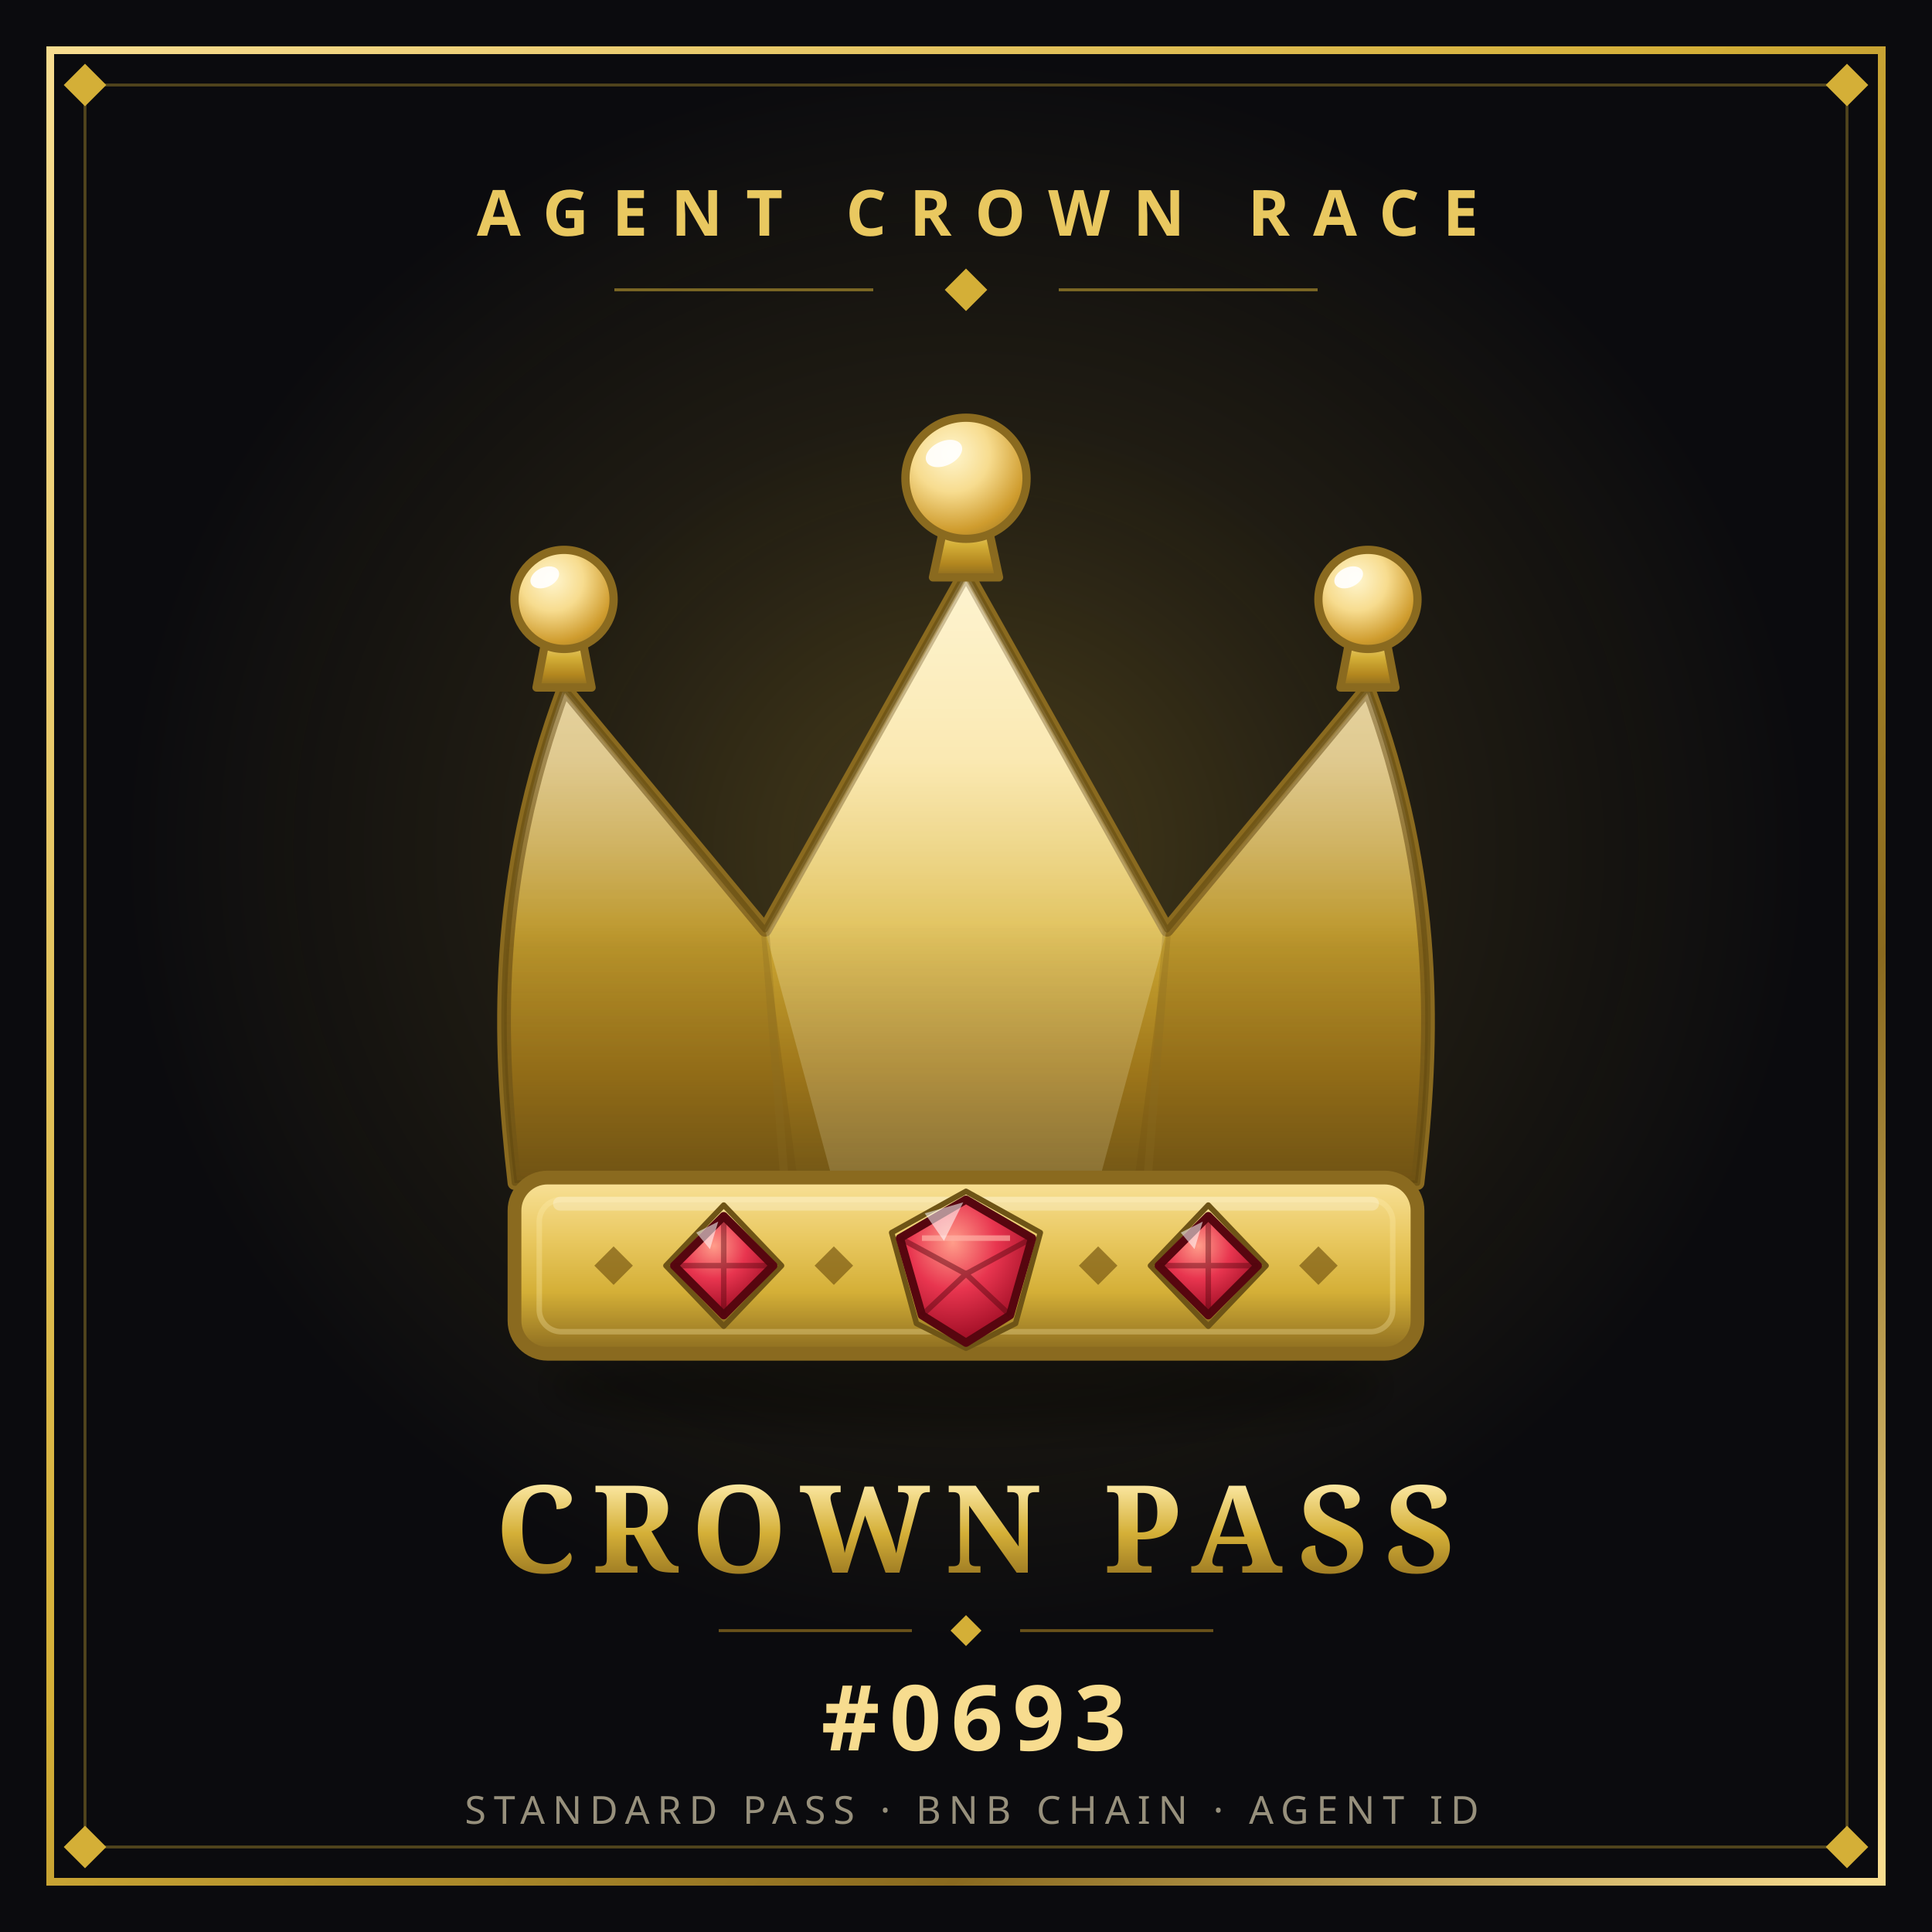
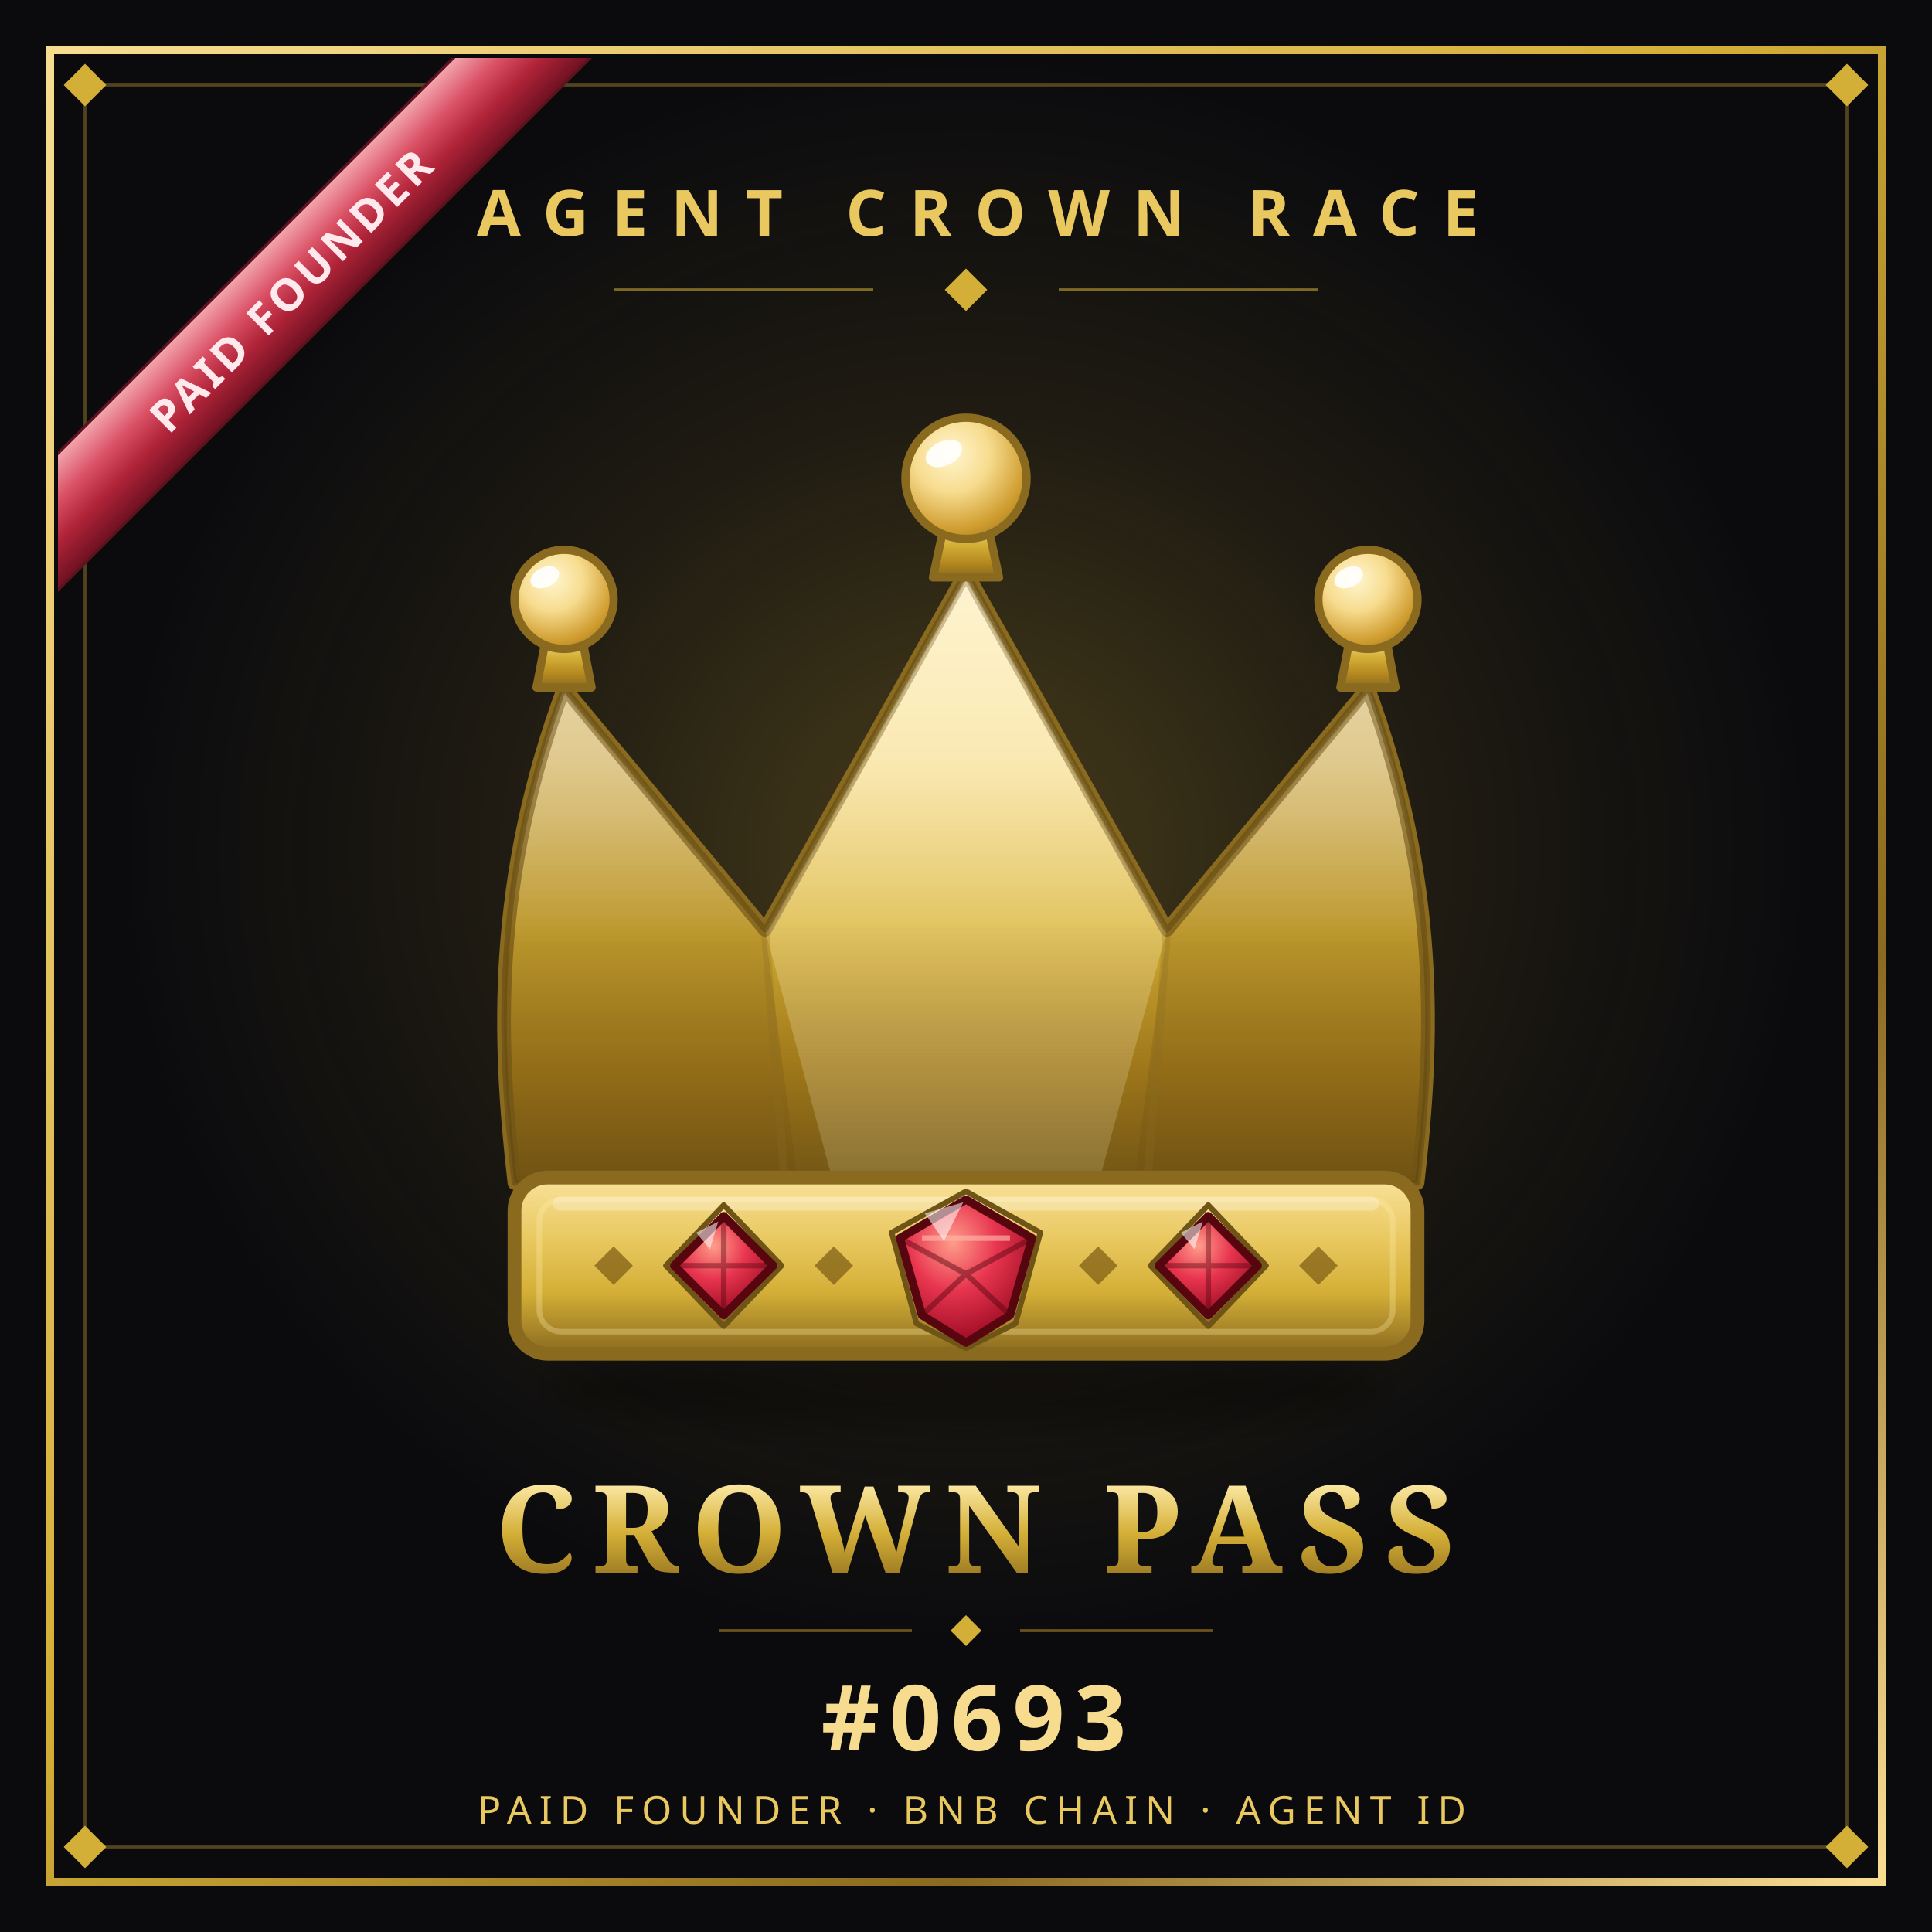
<svg xmlns="http://www.w3.org/2000/svg" viewBox="0 0 1000 1000" role="img" aria-label="Crown Pass #0693">
  <defs>
    <radialGradient id="passGlow" cx=".5" cy=".5" r=".5">
      <stop offset="0" stop-color="#d4af37" stop-opacity=".30" />
      <stop offset=".55" stop-color="#d4af37" stop-opacity=".10" />
      <stop offset="1" stop-color="#d4af37" stop-opacity="0" />
    </radialGradient>
    <linearGradient id="frameGold" x1="0" y1="0" x2="1" y2="1">
      <stop offset="0" stop-color="#f7dc8f" />
      <stop offset=".45" stop-color="#d4af37" />
      <stop offset=".75" stop-color="#8a6a1f" />
      <stop offset="1" stop-color="#f7dc8f" />
    </linearGradient>
    <linearGradient id="titleGold" x1="0" y1="0" x2="0" y2="1">
      <stop offset="0" stop-color="#fbe7a1" />
      <stop offset=".55" stop-color="#d4af37" />
      <stop offset="1" stop-color="#a07d24" />
    </linearGradient>
    <clipPath id="cardClip">
      <rect x="30" y="30" width="940" height="940" />
    </clipPath>
  </defs>
  <defs>
+     <linearGradient id="founderBand" x1="0" y1="0" x2="0" y2="1">
+       <stop offset="0" stop-color="#f3a7b0" />
+       <stop offset=".35" stop-color="#d94f63" />
+       <stop offset=".65" stop-color="#b02338" />
+       <stop offset="1" stop-color="#6d1122" />
+     </linearGradient>
    <linearGradient id="goldBody" x1="0" y1="0" x2="0" y2="1">
      <stop offset="0" stop-color="#fbe7a1" />
      <stop offset=".3" stop-color="#f7dc8f" />
      <stop offset=".58" stop-color="#d4af37" />
      <stop offset=".82" stop-color="#b3871f" />
      <stop offset="1" stop-color="#8a6a1f" />
    </linearGradient>
    <linearGradient id="goldBand" x1="0" y1="0" x2="0" y2="1">
      <stop offset="0" stop-color="#f9e29a" />
      <stop offset=".35" stop-color="#e9c860" />
      <stop offset=".65" stop-color="#d4af37" />
      <stop offset="1" stop-color="#8a6a1f" />
    </linearGradient>
    <radialGradient id="orbGrad" cx=".38" cy=".3" r=".9">
      <stop offset="0" stop-color="#fff6cf" />
      <stop offset=".35" stop-color="#f7dc8f" />
      <stop offset=".7" stop-color="#cf9c2e" />
      <stop offset="1" stop-color="#8a6a1f" />
    </radialGradient>
    <radialGradient id="rubyGrad" cx=".4" cy=".3" r=".95">
      <stop offset="0" stop-color="#ff9d8a" />
      <stop offset=".35" stop-color="#e8354f" />
      <stop offset=".68" stop-color="#a8122a" />
      <stop offset="1" stop-color="#5f0815" />
    </radialGradient>
    <linearGradient id="sheenGrad" x1="0" y1="0" x2="0" y2="1">
      <stop offset="0" stop-color="#ffffff" stop-opacity=".5" />
      <stop offset="1" stop-color="#ffffff" stop-opacity="0" />
    </linearGradient>
    <linearGradient id="shadeGrad" x1="0" y1="0" x2="0" y2="1">
      <stop offset="0" stop-color="#463004" stop-opacity="0" />
      <stop offset="1" stop-color="#463004" stop-opacity=".38" />
    </linearGradient>
    <filter id="blur6" x="-40%" y="-40%" width="180%" height="180%">
      <feGaussianBlur stdDeviation="6" />
    </filter>
    <clipPath id="bodyClip">
      <path d="M92 332 C86 280 84 222 110 152 L183 240 L256 110 L329 240 L402 152 C428 222 426 280 420 332 Z" />
    </clipPath>
  </defs>
  <rect width="1000" height="1000" fill="#0b0b0e" />
  <ellipse cx="500" cy="440" rx="440" ry="410" fill="url(#passGlow)" />
  <rect x="26" y="26" width="948" height="948" fill="none" stroke="url(#frameGold)" stroke-width="4" />
  <rect x="44" y="44" width="912" height="912" fill="none" stroke="#d4af37" stroke-width="1.5" opacity=".35" />
  <path d="M44 33 L55 44 L44 55 L33 44 Z" fill="#d4af37" />
  <path d="M956 33 L967 44 L956 55 L945 44 Z" fill="#d4af37" />
  <path d="M44 945 L55 956 L44 967 L33 956 Z" fill="#d4af37" />
  <path d="M956 945 L967 956 L956 967 L945 956 Z" fill="#d4af37" />
  <text x="506" y="122" text-anchor="middle" font-family="'Noto Sans', Arial, sans-serif" font-size="33" font-weight="600" letter-spacing="12" fill="#e9c860">AGENT CROWN RACE</text>
  <g stroke="#d4af37" opacity=".55">
    <path d="M318 150 H452 M548 150 H682" stroke-width="1.5" />
  </g>
  <path d="M500 139 L511 150 L500 161 L489 150 Z" fill="#d4af37" />
  <svg x="215" y="182" width="570" height="570" viewBox="56 30 400 400">
    <g id="crown">
      <ellipse cx="256" cy="406" rx="152" ry="15" fill="#000000" opacity=".30" filter="url(#blur6)" />
      <path d="M92 332 C86 280 84 222 110 152 L183 240 L256 110 L329 240 L402 152 C428 222 426 280 420 332 Z" fill="url(#goldBody)" stroke="#8a6a1f" stroke-width="5" stroke-linejoin="round" />
      <g clip-path="url(#bodyClip)">
        <polygon points="60,340 110,140 183,240 196,340" fill="#7a5a12" opacity=".26" />
        <polygon points="452,340 402,140 329,240 316,340" fill="#7a5a12" opacity=".26" />
        <polygon points="183,240 256,110 329,240 302,340 210,340" fill="#fff3bc" opacity=".30" />
        <rect x="60" y="96" width="392" height="150" fill="url(#sheenGrad)" />
        <rect x="60" y="238" width="392" height="102" fill="url(#shadeGrad)" />
      </g>
      <g stroke="#8a6a1f" stroke-width="3" opacity=".45" fill="none">
        <path d="M110 152 L183 240 L256 110 L329 240 L402 152" />
        <path d="M183 240 L190 330 M329 240 L322 330" opacity=".6" />
      </g>
      <path d="M92 332 C86 280 84 222 110 152 L183 240 L256 110 L329 240 L402 152 C428 222 426 280 420 332 Z" fill="none" stroke="#5f470e" stroke-width="2" stroke-linejoin="round" opacity=".55" />
      <path d="M100 152 L120 152 L115 126 L105 126 Z" fill="url(#goldBody)" stroke="#8a6a1f" stroke-width="3" stroke-linejoin="round" />
      <path d="M244 112 L268 112 L262 84 L250 84 Z" fill="url(#goldBody)" stroke="#8a6a1f" stroke-width="3" stroke-linejoin="round" />
      <path d="M392 152 L412 152 L407 126 L397 126 Z" fill="url(#goldBody)" stroke="#8a6a1f" stroke-width="3" stroke-linejoin="round" />
      <g stroke="#8a6a1f" stroke-width="3">
        <circle cx="110" cy="120" r="18" fill="url(#orbGrad)" />
        <circle cx="256" cy="76" r="22" fill="url(#orbGrad)" />
        <circle cx="402" cy="120" r="18" fill="url(#orbGrad)" />
      </g>
      <g fill="#ffffff">
        <ellipse cx="103" cy="112" rx="5.5" ry="3.6" opacity=".9" transform="rotate(-25 103 112)" />
        <ellipse cx="248" cy="67" rx="7" ry="4.4" opacity=".9" transform="rotate(-25 248 67)" />
        <ellipse cx="395" cy="112" rx="5.5" ry="3.6" opacity=".9" transform="rotate(-25 395 112)" />
      </g>
      <rect x="92" y="330" width="328" height="64" rx="12" fill="url(#goldBand)" stroke="#8a6a1f" stroke-width="5" />
      <rect x="101" y="338" width="310" height="48" rx="8" fill="none" stroke="#ffeeb0" stroke-width="2" opacity=".30" />
      <rect x="106" y="337" width="300" height="5" rx="2.5" fill="#ffffff" opacity=".26" />
      <g fill="#7a5a12" opacity=".7">
        <path d="M128 355 L135 362 L128 369 L121 362 Z" />
        <path d="M208 355 L215 362 L208 369 L201 362 Z" />
        <path d="M304 355 L311 362 L304 369 L297 362 Z" />
        <path d="M384 355 L391 362 L384 369 L377 362 Z" />
      </g>
      <g fill="url(#goldBand)" stroke="#6e5416" stroke-width="2" stroke-linejoin="round">
        <polygon points="256,335 283,350 274,383 256,392 238,383 229,350" />
        <polygon points="168,340 189,362 168,384 147,362" />
        <polygon points="344,340 365,362 344,384 323,362" />
      </g>
      <polygon points="256,338 280,352 272,380 256,390 240,380 232,352" fill="url(#rubyGrad)" stroke="#57060f" stroke-width="3" stroke-linejoin="round" />
      <g stroke="#ffb3a7" stroke-width="2" opacity=".65" fill="none">
        <path d="M240 352 L272 352" />
      </g>
      <g stroke="#50040d" stroke-width="2" opacity=".45" fill="none">
        <path d="M232 352 L256 365 L280 352 M240 380 L256 365 L272 380" />
      </g>
      <polygon points="241,343 255,339 248,353" fill="#ffffff" opacity=".55" />
      <g stroke="#57060f" stroke-width="3" stroke-linejoin="round">
        <polygon points="168,344 186,362 168,380 150,362" fill="url(#rubyGrad)" />
        <polygon points="344,344 362,362 344,380 326,362" fill="url(#rubyGrad)" />
      </g>
      <g stroke="#50040d" stroke-width="2" opacity=".4" fill="none">
        <path d="M150 362 L186 362 M168 344 L168 380" />
        <path d="M326 362 L362 362 M344 344 L344 380" />
      </g>
      <g fill="#ffffff" opacity=".55">
        <polygon points="158,350 166,346 163,356" />
        <polygon points="334,350 342,346 339,356" />
      </g>
    </g>
  </svg>
  <text x="505" y="814" text-anchor="middle" font-family="Georgia, 'Noto Serif', serif" font-size="63" font-weight="700" letter-spacing="8" fill="url(#titleGold)">CROWN PASS</text>
  <g stroke="#8a6a1f" opacity=".75">
    <path d="M372 844 H472 M528 844 H628" stroke-width="1.5" />
  </g>
  <path d="M500 836 L508 844 L500 852 L492 844 Z" fill="#d4af37" />
  <text x="504" y="906" text-anchor="middle" font-family="'Noto Sans', Arial, sans-serif" font-size="47" font-weight="600" letter-spacing="5" fill="#f7dc8f">#0693</text>
-   <text x="503" y="944" text-anchor="middle" font-family="'Noto Sans', Arial, sans-serif" font-size="20" letter-spacing="4" fill="#97907c">STANDARD PASS · BNB CHAIN · AGENT ID</text>
+   <text x="503" y="944" text-anchor="middle" font-family="'Noto Sans', Arial, sans-serif" font-size="20" letter-spacing="4" fill="#e9c860">PAID FOUNDER · BNB CHAIN · AGENT ID</text>
+   <g clip-path="url(#cardClip)">
+     <g transform="rotate(-45 150 150)">
+       <rect x="-90" y="125" width="480" height="50" fill="url(#founderBand)" stroke="#5e1220" stroke-width="1.5" />
+       <text x="150" y="159" text-anchor="middle" font-family="'Noto Sans', Arial, sans-serif" font-size="23" font-weight="700" letter-spacing="2" fill="#ffe9ec">PAID FOUNDER</text>
+     </g>
+   </g>
</svg>
